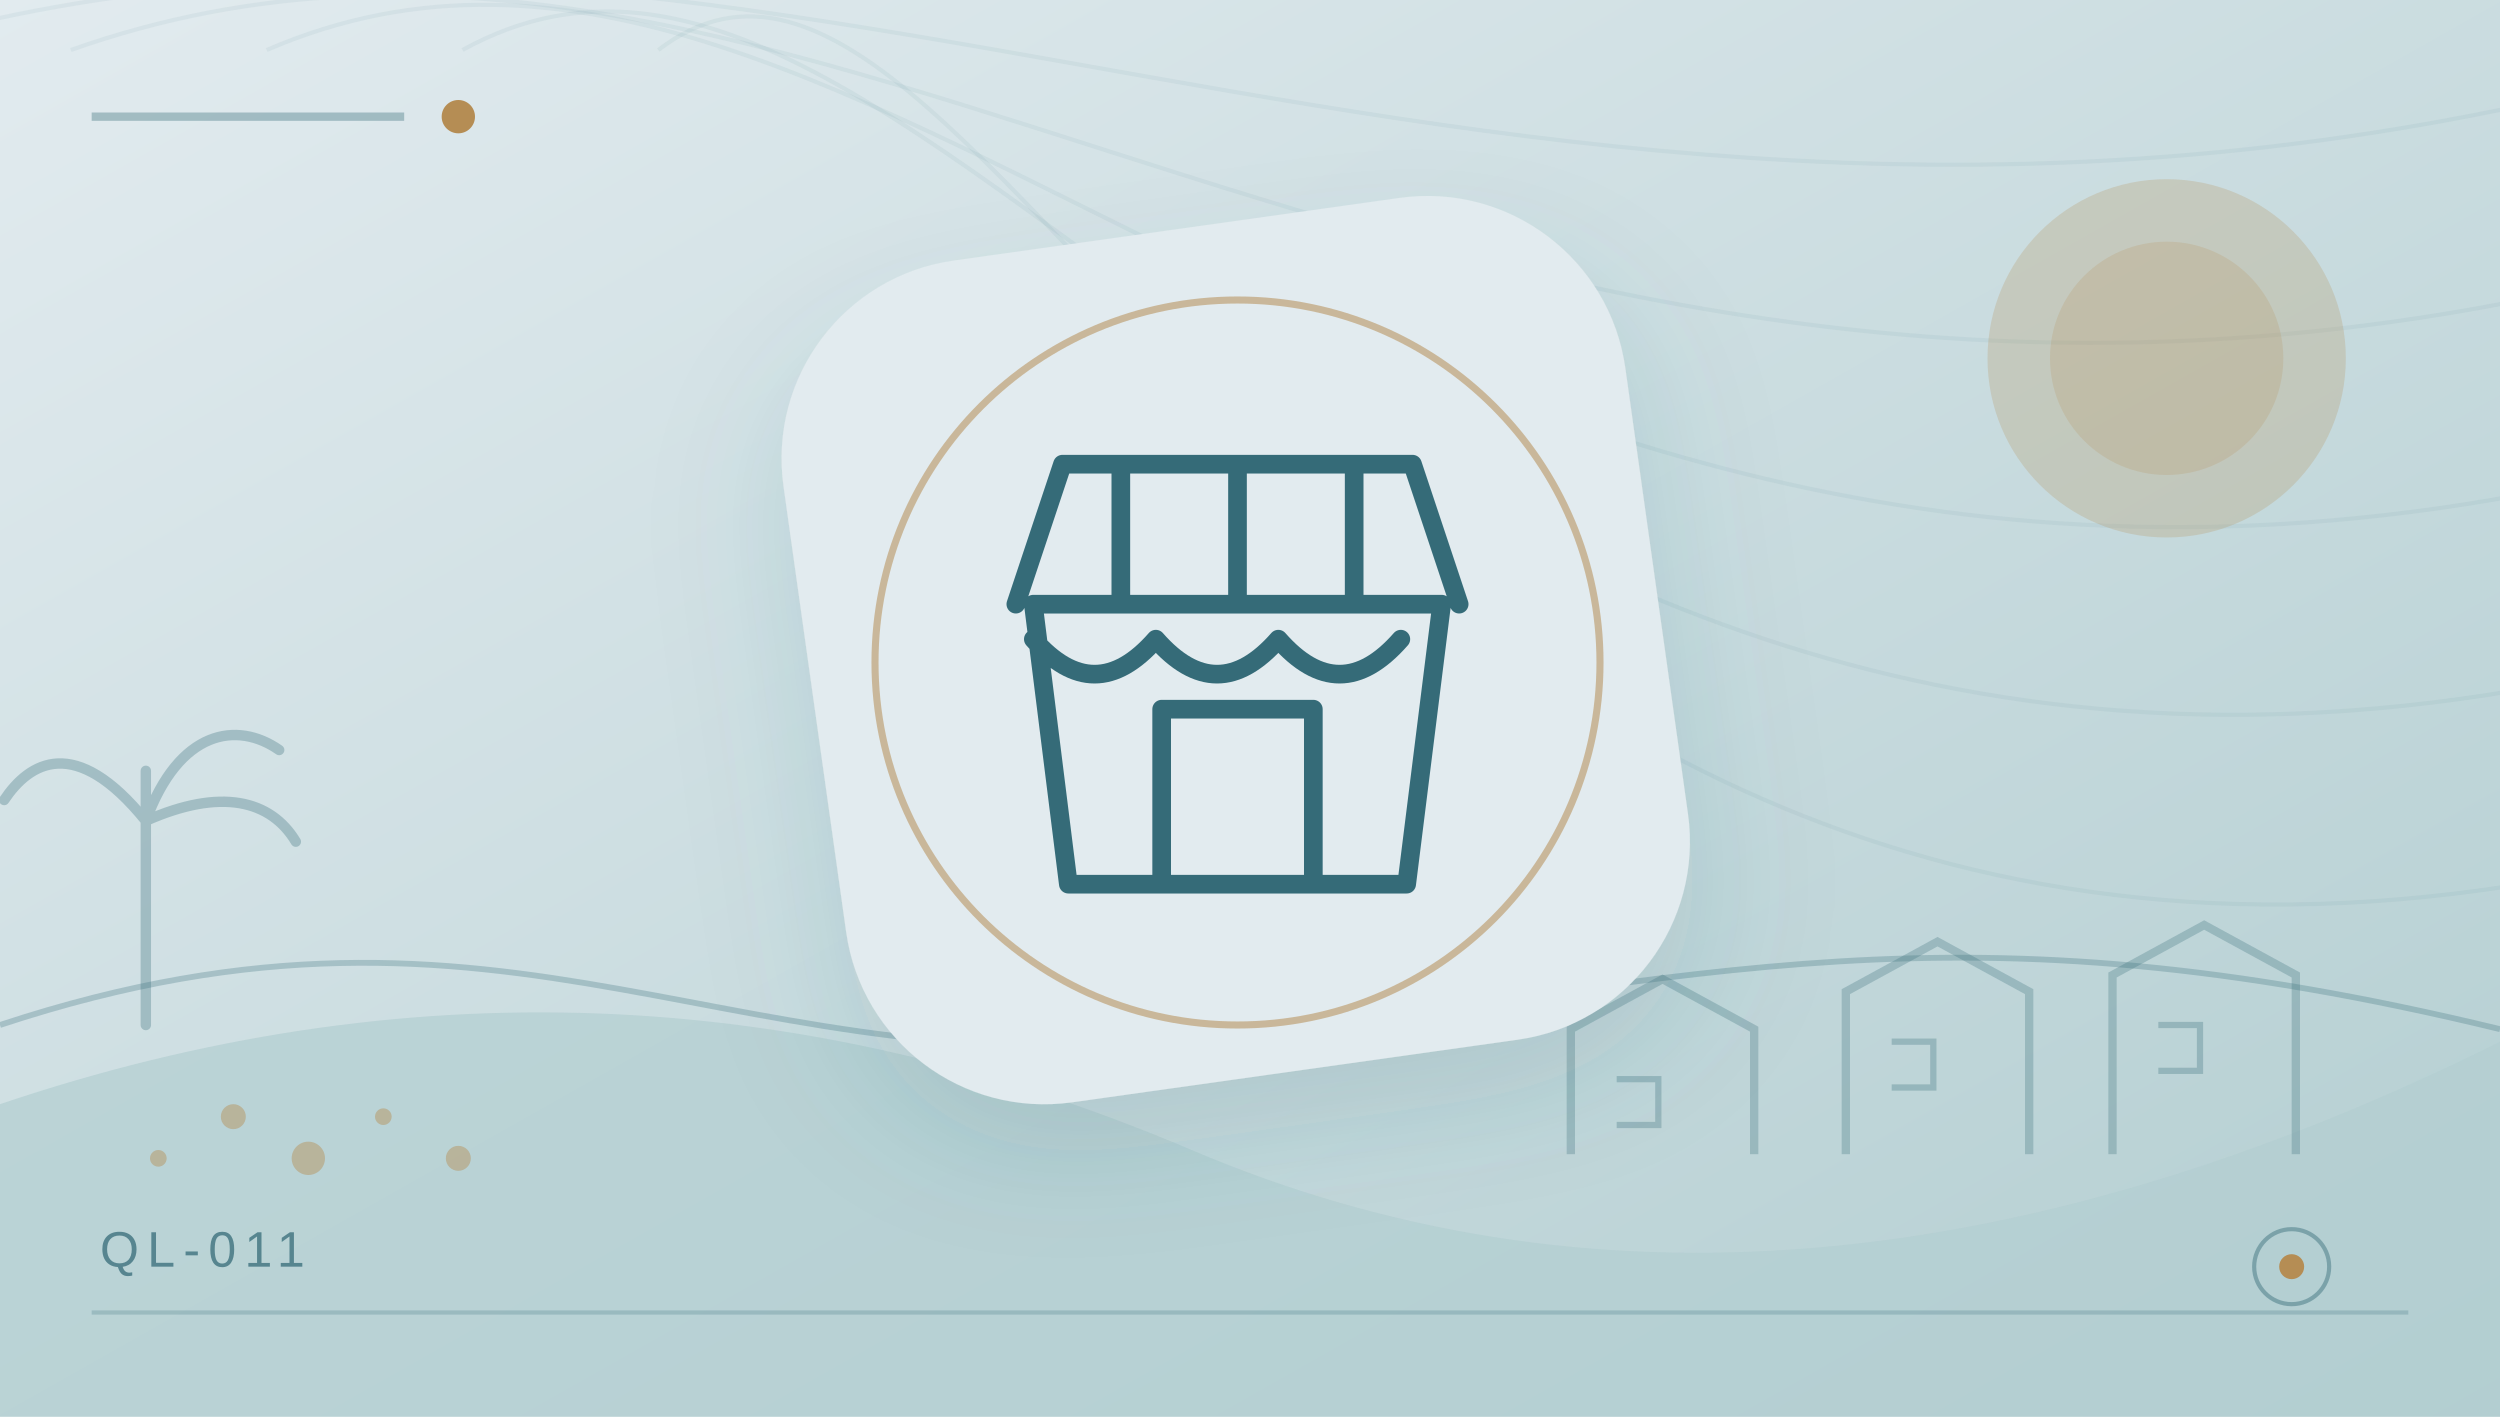
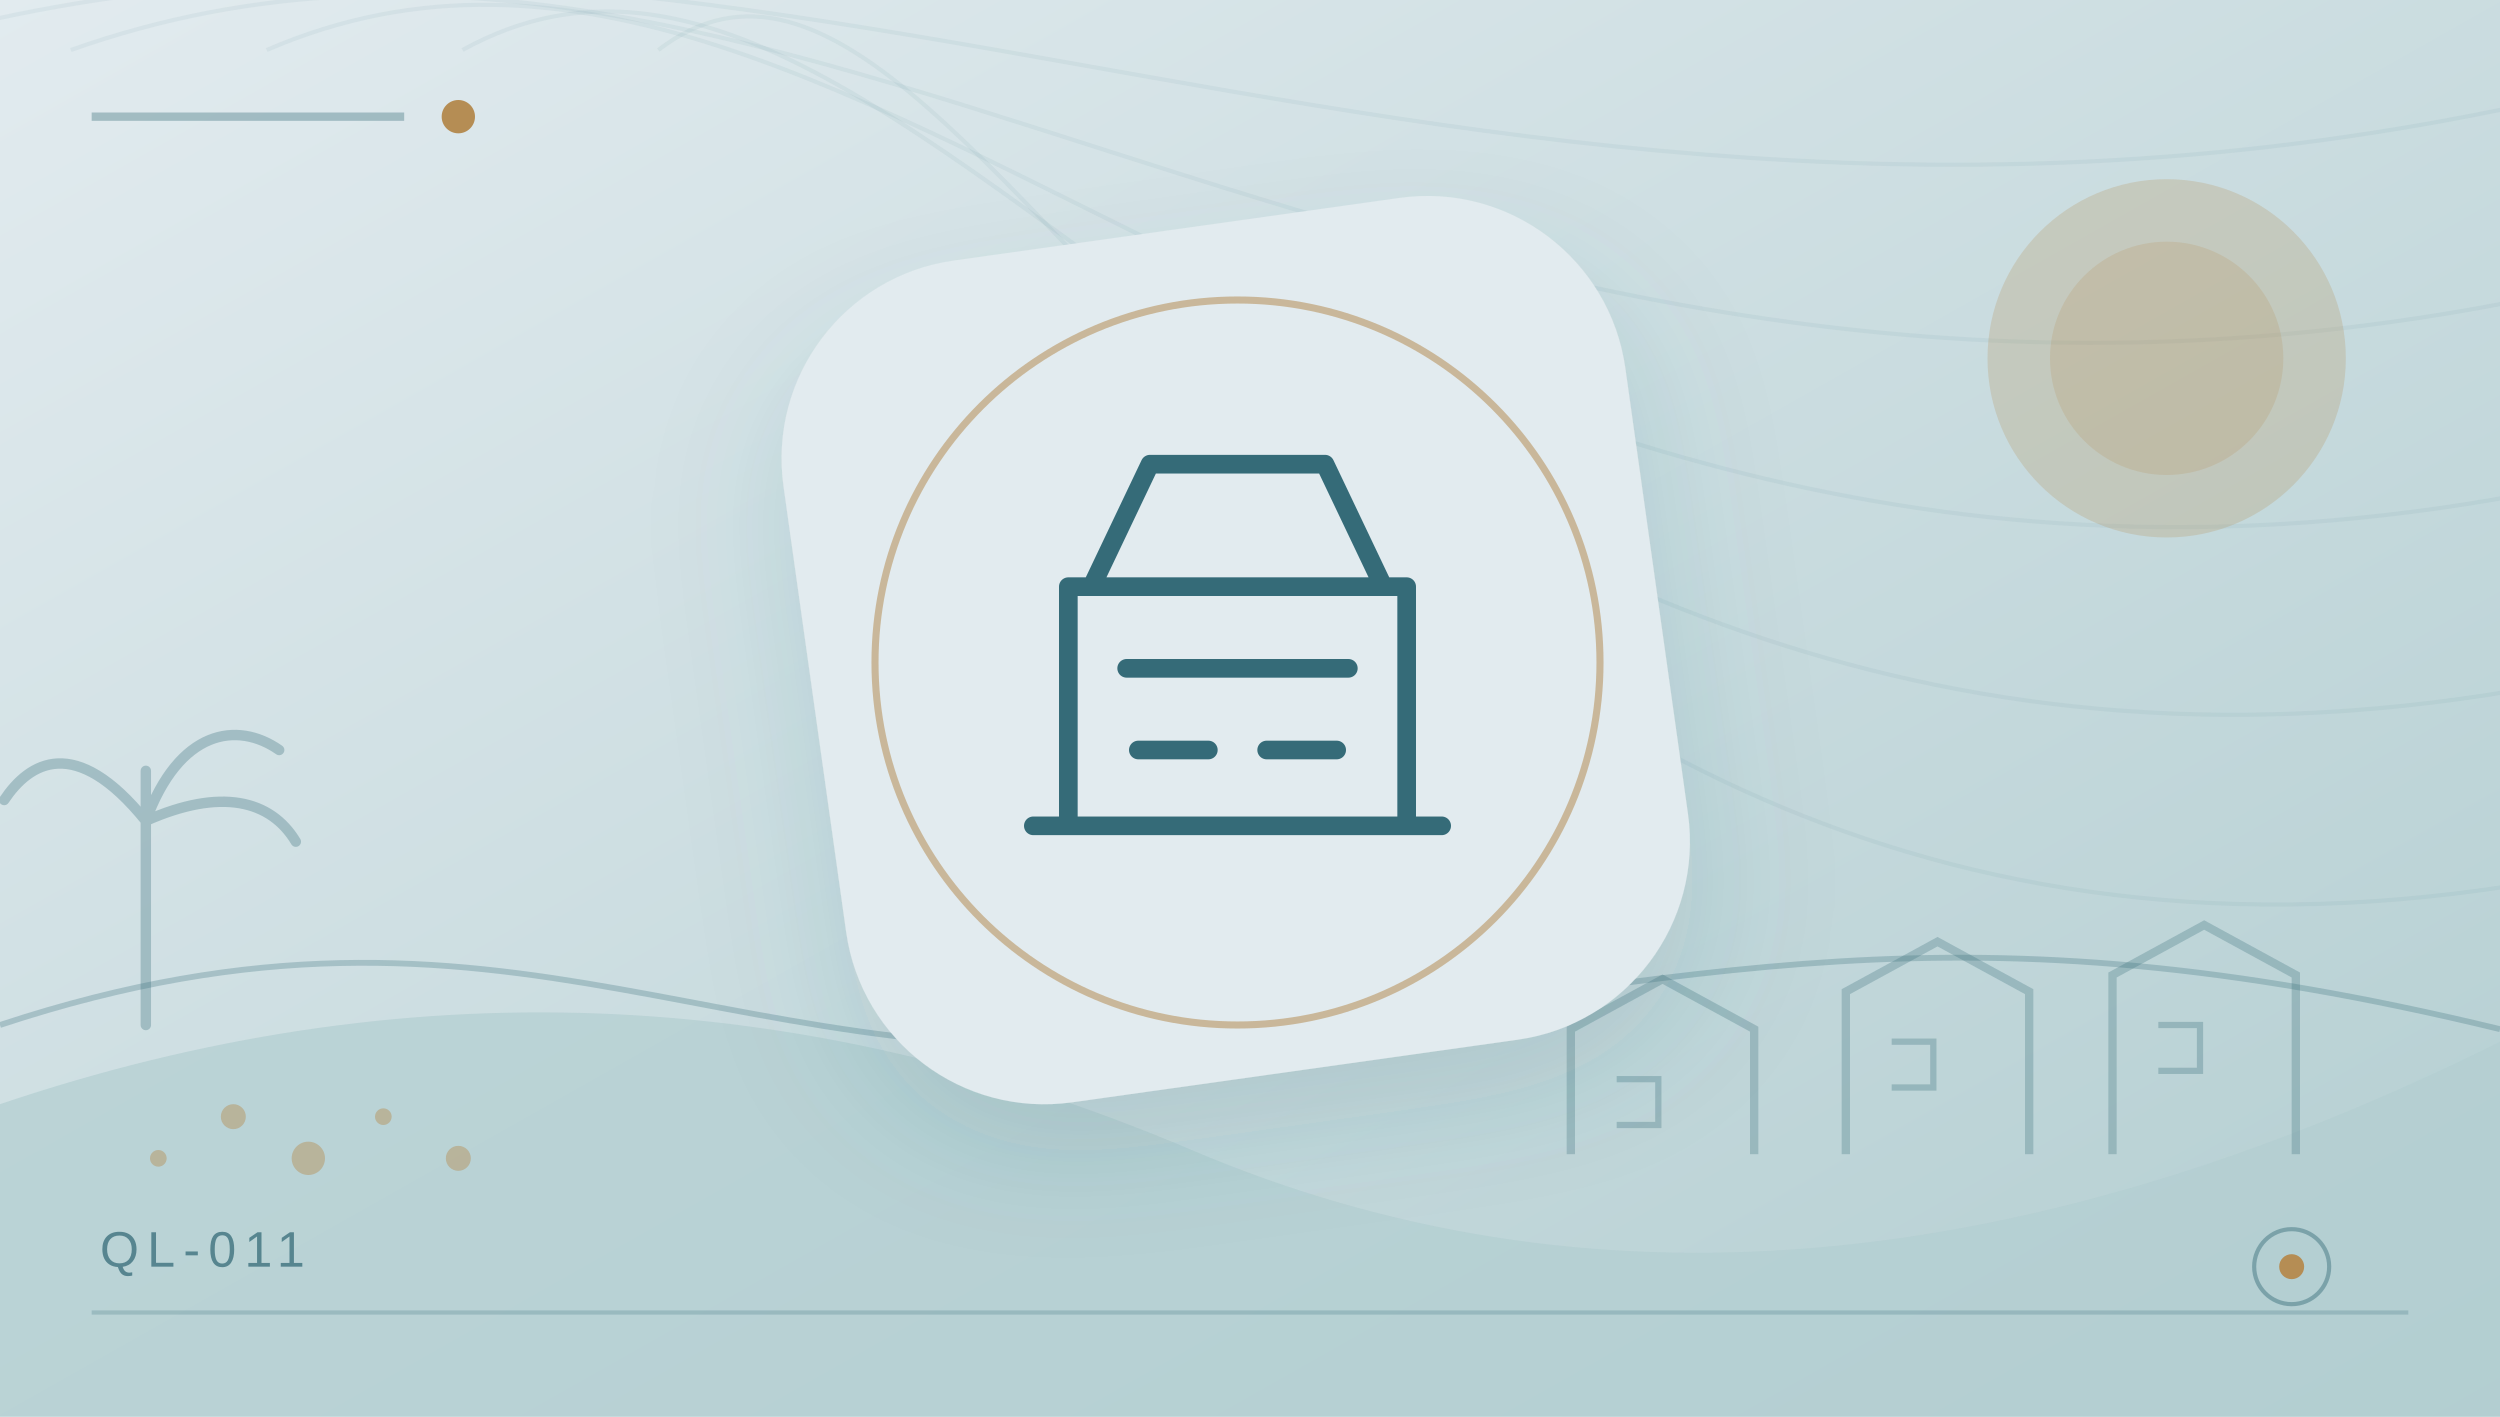
<svg xmlns="http://www.w3.org/2000/svg" viewBox="0 0 600 340" width="600" height="340">
  <defs>
    <linearGradient id="bg" x2="1" y2="1">
      <stop stop-color="#e2ebef" />
      <stop offset="1" stop-color="#b3ced1" />
    </linearGradient>
    <filter id="shadow" x="-40%" y="-40%" width="180%" height="180%">
      <feDropShadow dx="0" dy="13" stdDeviation="15" flood-color="#356b78" flood-opacity=".14" />
    </filter>
  </defs>
  <rect width="600" height="340" fill="url(#bg)" />
  <path d="M-30 12C180 -51 355 90 632 19" fill="none" stroke="#356b78" opacity=".065" />
  <path d="M17 12C195 -51 346 137 632 66" fill="none" stroke="#356b78" opacity=".065" />
  <path d="M64 12C210 -51 337 184 632 113" fill="none" stroke="#356b78" opacity=".065" />
  <path d="M111 12C225 -51 328 231 632 160" fill="none" stroke="#356b78" opacity=".065" />
  <path d="M158 12C240 -51 319 278 632 207" fill="none" stroke="#356b78" opacity=".065" />
  <circle cx="520" cy="86" r="43" fill="#b58d54" opacity=".24" />
  <circle cx="520" cy="86" r="28" fill="#b58d54" opacity=".2" />
  <path d="M0 246C124 205 175 263 293 249s175-34 307-2" fill="none" stroke="#356b78" stroke-width="1.4" opacity=".27" />
  <path d="M0 265Q145 216 286 276T600 250v90H0Z" fill="#b3ced1" opacity=".72" />
  <path d="M377 277v-30l22-12 22 12v30" fill="none" stroke="#356b78" stroke-width="2" opacity=".28" />
  <path d="M388 259h10v11h-10" fill="none" stroke="#356b78" stroke-width="1.5" opacity=".3" />
  <path d="M443 277v-39l22-12 22 12v39" fill="none" stroke="#356b78" stroke-width="2" opacity=".28" />
  <path d="M454 250h10v11h-10" fill="none" stroke="#356b78" stroke-width="1.5" opacity=".3" />
  <path d="M507 277v-43l22-12 22 12v43" fill="none" stroke="#356b78" stroke-width="2" opacity=".28" />
  <path d="M518 246h10v11h-10" fill="none" stroke="#356b78" stroke-width="1.5" opacity=".3" />
  <circle cx="38" cy="278" r="2" fill="#b58d54" opacity=".45" />
  <circle cx="56" cy="268" r="3" fill="#b58d54" opacity=".45" />
  <circle cx="74" cy="278" r="4" fill="#b58d54" opacity=".45" />
  <circle cx="92" cy="268" r="2" fill="#b58d54" opacity=".45" />
  <circle cx="110" cy="278" r="3" fill="#b58d54" opacity=".45" />
  <path d="M35 246v-61m0 12c-17-21-28-14-34-5m34 5c8-22 22-24 32-17m-32 17c18-8 30-5 36 5" fill="none" stroke="#356b78" stroke-width="2.5" stroke-linecap="round" opacity=".31" />
  <rect x="195" y="54" width="204" height="204" rx="48" fill="#e2ebef" transform="rotate(-8 297 159)" filter="url(#shadow)" />
  <circle cx="297" cy="159" r="87" fill="none" stroke="#b58d54" stroke-width="1.7" opacity=".55" />
  <g transform="translate(213 75) scale(1.4)" fill="none" stroke="#356b78" stroke-width="3.2" stroke-linecap="round" stroke-linejoin="round">
-     <path d="M25 50h70l-6 48H31zM22 50l8-24h60l8 24M40 26v24m20-24v24m20-24v24M47 98V68h26v30M25 56c7 8 14 8 21 0 7 8 14 8 21 0 7 8 14 8 21 0" />
+     <path d="M25 88h70M31 88V47h58v41M35 47l10-21h30l10 21M41 61h38M43 75h12m10 0h12" />
  </g>
  <path d="M22 28h75" stroke="#356b78" stroke-width="2" opacity=".36" />
  <circle cx="110" cy="28" r="4" fill="#b58d54" />
  <path d="M22 315h556" stroke="#356b78" stroke-width="1" opacity=".24" />
  <text x="24" y="304" font-family="Arial,sans-serif" font-size="12" letter-spacing="2" fill="#356b78" opacity=".75">QL-011</text>
  <circle cx="550" cy="304" r="9" fill="none" stroke="#356b78" opacity=".45" />
  <circle cx="550" cy="304" r="3" fill="#b58d54" />
</svg>
